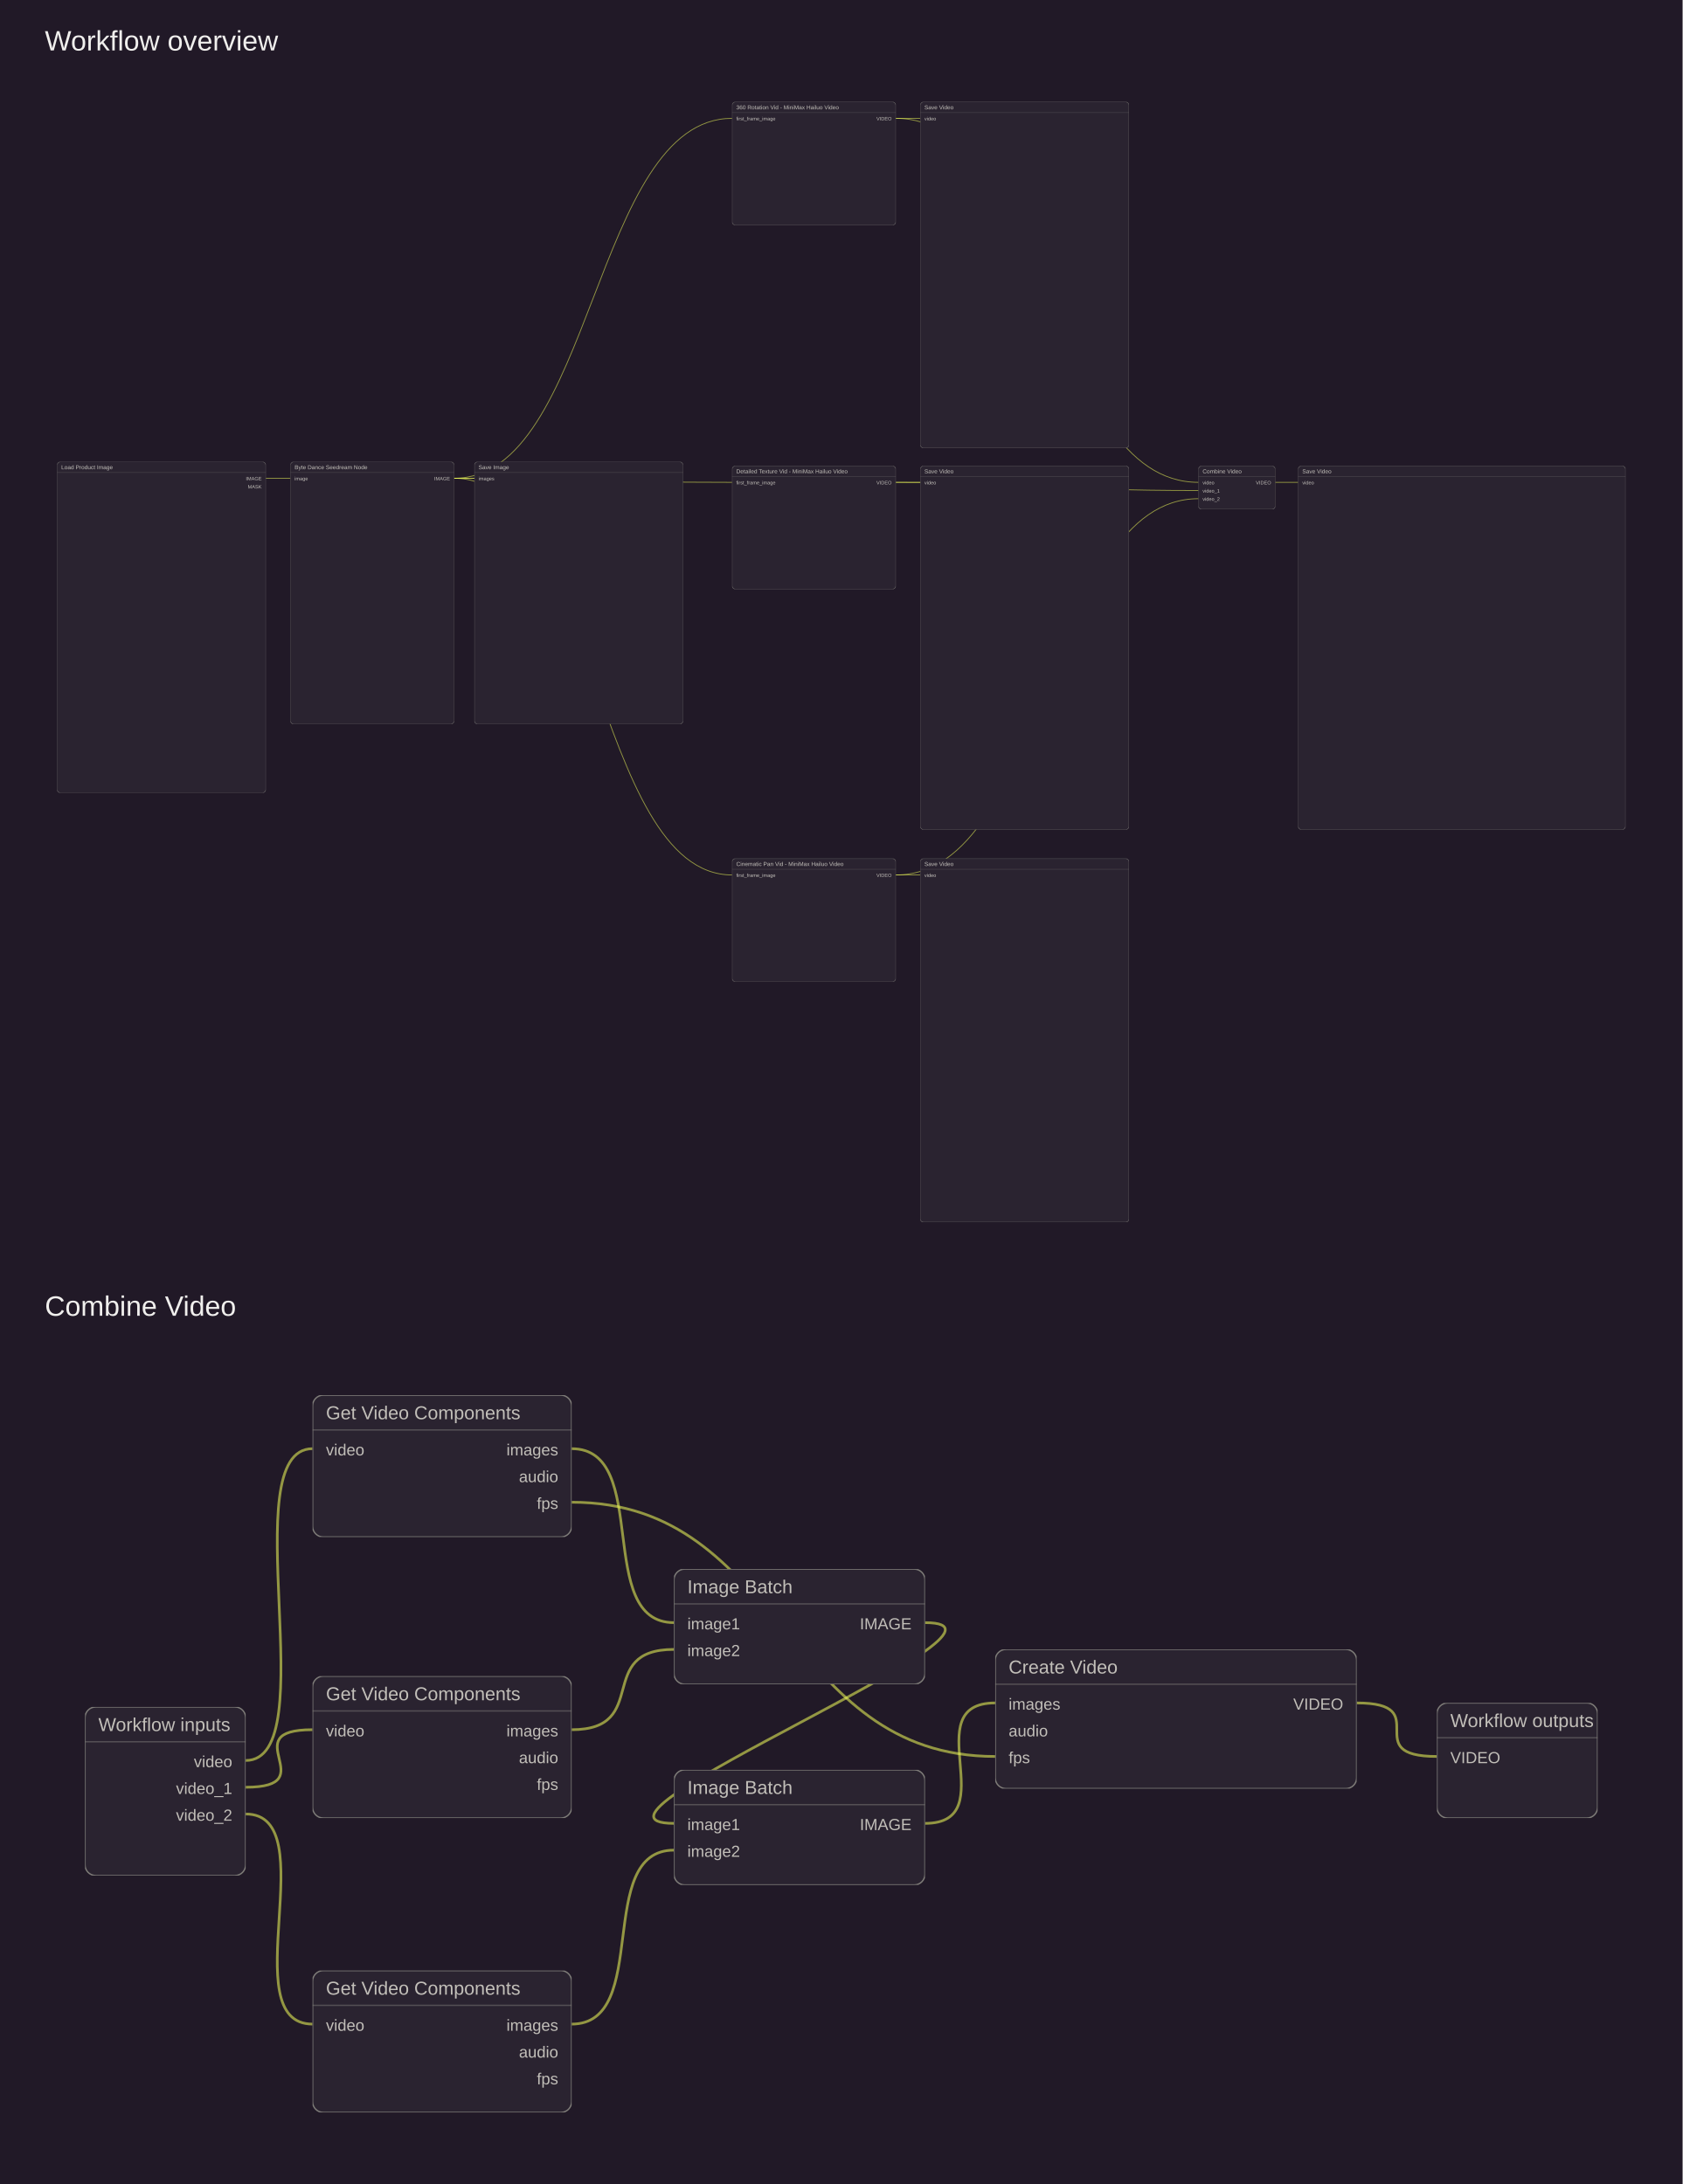
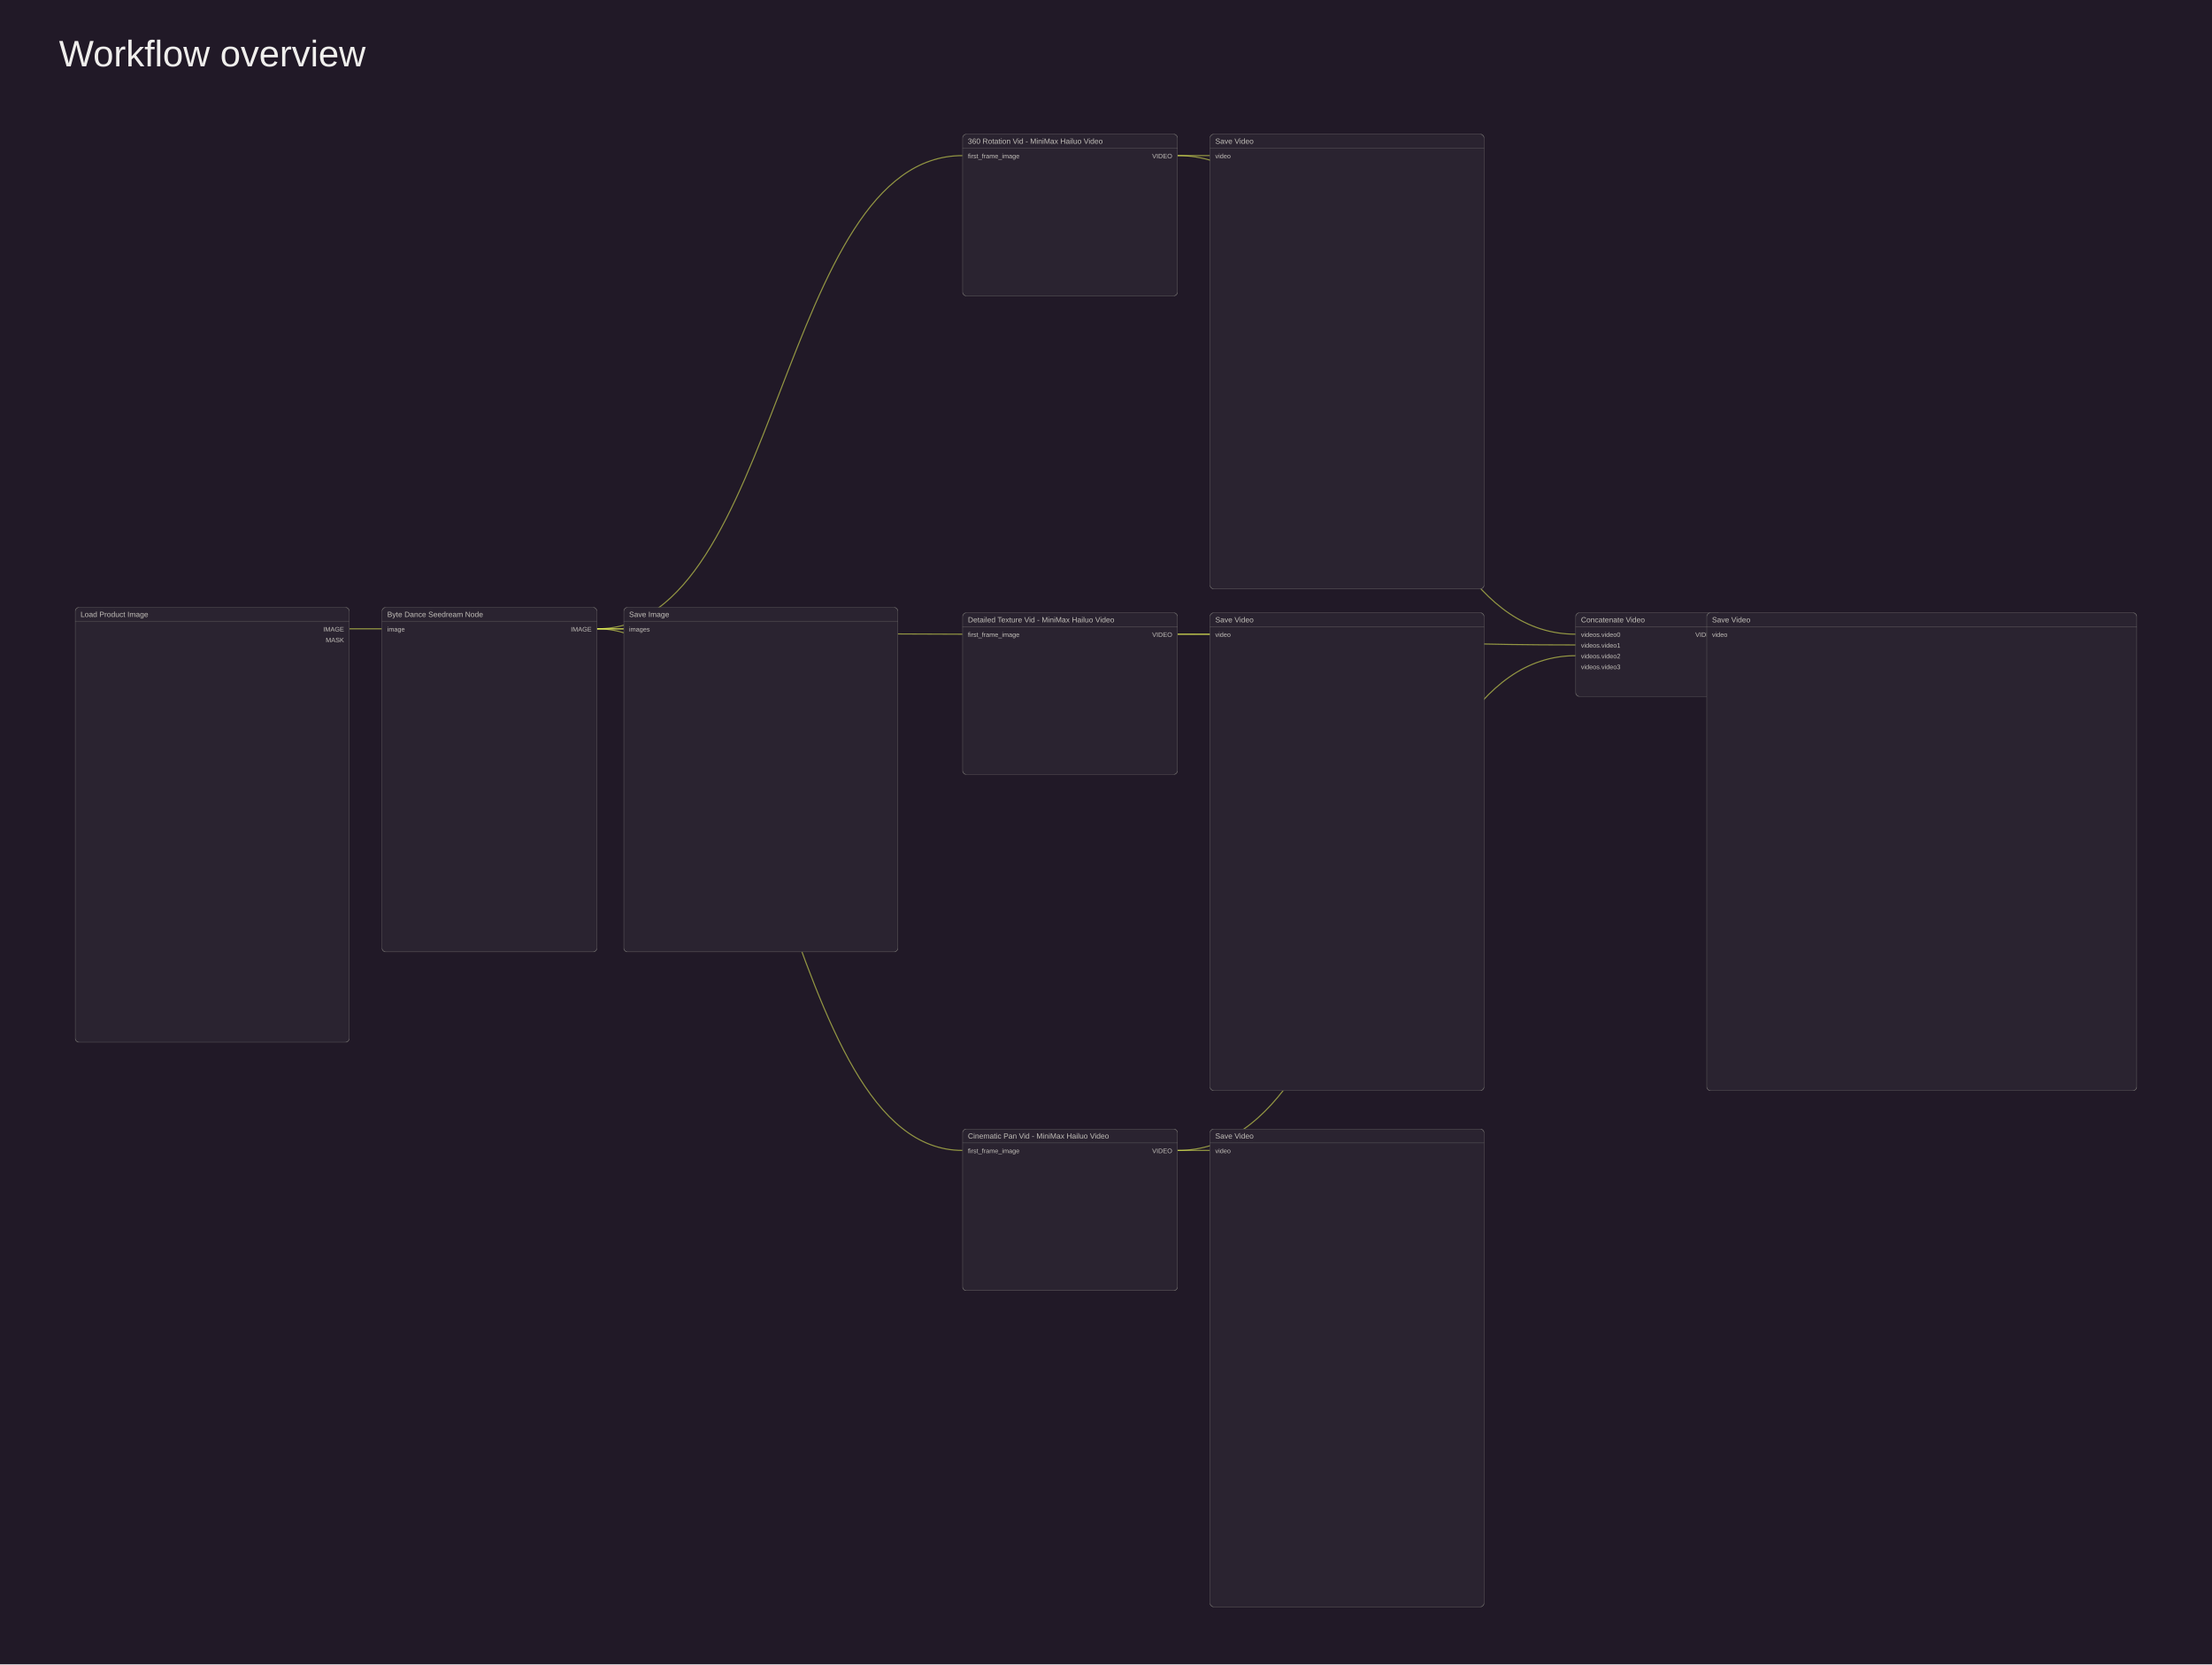
- <svg xmlns="http://www.w3.org/2000/svg" width="1200" height="1558" viewBox="0 0 1200 1558" role="img">
+ <svg xmlns="http://www.w3.org/2000/svg" width="1200" height="903" viewBox="0 0 1200 903" role="img">
  <style>text{font-family:Arial,sans-serif;fill:#c2bfb9}.heading{font-size:20px;fill:#f0efed}.title{font-size:14px}.slot{font-size:12px}.node{fill:#2a2330;stroke:#7e7c78;stroke-width:1}.divider{stroke:#7e7c78;stroke-opacity:.5}.links{fill:none;stroke:#f2ff59;stroke-width:2;stroke-opacity:.55}</style>
  <rect width="100%" height="100%" fill="#211927" />
  <g transform="translate(0 0)">
    <text x="32" y="36" class="heading">Workflow overview</text>
    <g transform="translate(32 64) scale(0.2917558) translate(-1926.333 504.6667)">
      <g class="links">
        <path d="M2926.725 445.333 C2986.725 445.333,2916.333 445.333,2976.333 445.333" />
        <path d="M2466.333 445.333 C2526.333 445.333,2466.725 445.333,2526.725 445.333" />
        <path d="M4006.333 -434.667 C4066.333 -434.667,4006.333 -434.667,4066.333 -434.667" />
        <path d="M2926.725 445.333 C3266.529 445.333,3266.529 -434.667,3606.333 -434.667" />
        <path d="M4006.333 455.333 C4066.333 455.333,4006.333 455.333,4066.333 455.333" />
        <path d="M2926.725 445.333 C3266.529 445.333,3266.529 455.333,3606.333 455.333" />
        <path d="M4006.333 1415.333 C4066.333 1415.333,4006.333 1415.333,4066.333 1415.333" />
        <path d="M2926.725 445.333 C3266.529 445.333,3266.529 1415.333,3606.333 1415.333" />
        <path d="M4006.333 -434.667 C4376.333 -434.667,4376.333 455.333,4746.333 455.333" />
        <path d="M4006.333 455.333 C4376.333 455.333,4376.333 475.333,4746.333 475.333" />
        <path d="M4006.333 1415.333 C4376.333 1415.333,4376.333 495.333,4746.333 495.333" />
-         <path d="M4933.833 455.333 C4993.833 455.333,4930 455.333,4990 455.333" />
+         <path d="M5016.333 455.333 C5076.333 455.333,4930 455.333,4990 455.333" />
      </g>
      <svg x="2526.725" y="405.333" width="400" height="641" overflow="hidden">
        <rect width="100%" height="100%" rx="8" class="node" />
        <path d="M0 26H400" class="divider" />
        <text x="10" y="18" class="title">Byte Dance Seedream Node</text>
        <g transform="translate(0 26)">
          <text x="10" y="19" text-anchor="start" class="slot">image</text>
          <text x="390" y="19" text-anchor="end" class="slot">IMAGE</text>
        </g>
      </svg>
      <svg x="2976.333" y="405.333" width="510" height="641" overflow="hidden">
        <rect width="100%" height="100%" rx="8" class="node" />
        <path d="M0 26H510" class="divider" />
        <text x="10" y="18" class="title">Save Image</text>
        <g transform="translate(0 26)">
          <text x="10" y="19" text-anchor="start" class="slot">images</text>
        </g>
      </svg>
      <svg x="4066.333" y="1375.333" width="510" height="889" overflow="hidden">
        <rect width="100%" height="100%" rx="8" class="node" />
        <path d="M0 26H510" class="divider" />
        <text x="10" y="18" class="title">Save Video</text>
        <g transform="translate(0 26)">
          <text x="10" y="19" text-anchor="start" class="slot">video</text>
        </g>
      </svg>
      <svg x="3606.333" y="415.333" width="400" height="301" overflow="hidden">
        <rect width="100%" height="100%" rx="8" class="node" />
        <path d="M0 26H400" class="divider" />
        <text x="10" y="18" class="title">Detailed Texture Vid - MiniMax Hailuo Video</text>
        <g transform="translate(0 26)">
          <text x="10" y="19" text-anchor="start" class="slot">first_frame_image</text>
          <text x="390" y="19" text-anchor="end" class="slot">VIDEO</text>
        </g>
      </svg>
      <svg x="3606.333" y="1375.333" width="400" height="301" overflow="hidden">
        <rect width="100%" height="100%" rx="8" class="node" />
        <path d="M0 26H400" class="divider" />
        <text x="10" y="18" class="title">Cinematic Pan Vid - MiniMax Hailuo Video</text>
        <g transform="translate(0 26)">
          <text x="10" y="19" text-anchor="start" class="slot">first_frame_image</text>
          <text x="390" y="19" text-anchor="end" class="slot">VIDEO</text>
        </g>
      </svg>
      <svg x="3606.333" y="-474.667" width="400" height="301" overflow="hidden">
        <rect width="100%" height="100%" rx="8" class="node" />
        <path d="M0 26H400" class="divider" />
        <text x="10" y="18" class="title">360 Rotation Vid - MiniMax Hailuo Video</text>
        <g transform="translate(0 26)">
          <text x="10" y="19" text-anchor="start" class="slot">first_frame_image</text>
          <text x="390" y="19" text-anchor="end" class="slot">VIDEO</text>
        </g>
      </svg>
      <svg x="1956.333" y="405.333" width="510" height="808.943" overflow="hidden">
        <rect width="100%" height="100%" rx="8" class="node" />
        <path d="M0 26H510" class="divider" />
        <text x="10" y="18" class="title">Load Product Image</text>
        <g transform="translate(0 26)">
          <text x="500" y="19" text-anchor="end" class="slot">IMAGE</text>
          <text x="500" y="39" text-anchor="end" class="slot">MASK</text>
        </g>
      </svg>
-       <svg x="4746.333" y="415.333" width="187.5" height="106" overflow="hidden">
+       <svg x="4746.333" y="415.333" width="270" height="156" overflow="hidden">
        <rect width="100%" height="100%" rx="8" class="node" />
-         <path d="M0 26H187.5" class="divider" />
-         <text x="10" y="18" class="title">Combine Video</text>
+         <path d="M0 26H270" class="divider" />
+         <text x="10" y="18" class="title">Concatenate Video</text>
        <g transform="translate(0 26)">
-           <text x="10" y="19" text-anchor="start" class="slot">video</text>
-           <text x="10" y="39" text-anchor="start" class="slot">video_1</text>
-           <text x="10" y="59" text-anchor="start" class="slot">video_2</text>
-           <text x="177.5" y="19" text-anchor="end" class="slot">VIDEO</text>
+           <text x="10" y="19" text-anchor="start" class="slot">videos.video0</text>
+           <text x="10" y="39" text-anchor="start" class="slot">videos.video1</text>
+           <text x="10" y="59" text-anchor="start" class="slot">videos.video2</text>
+           <text x="10" y="79" text-anchor="start" class="slot">videos.video3</text>
+           <text x="260" y="19" text-anchor="end" class="slot">VIDEO</text>
        </g>
      </svg>
      <svg x="4066.333" y="415.333" width="510" height="889" overflow="hidden">
        <rect width="100%" height="100%" rx="8" class="node" />
        <path d="M0 26H510" class="divider" />
        <text x="10" y="18" class="title">Save Video</text>
        <g transform="translate(0 26)">
          <text x="10" y="19" text-anchor="start" class="slot">video</text>
        </g>
      </svg>
      <svg x="4066.333" y="-474.667" width="510" height="846" overflow="hidden">
        <rect width="100%" height="100%" rx="8" class="node" />
        <path d="M0 26H510" class="divider" />
        <text x="10" y="18" class="title">Save Video</text>
        <g transform="translate(0 26)">
          <text x="10" y="19" text-anchor="start" class="slot">video</text>
        </g>
      </svg>
      <svg x="4990" y="415.333" width="800" height="889" overflow="hidden">
        <rect width="100%" height="100%" rx="8" class="node" />
        <path d="M0 26H800" class="divider" />
        <text x="10" y="18" class="title">Save Video</text>
        <g transform="translate(0 26)">
          <text x="10" y="19" text-anchor="start" class="slot">video</text>
        </g>
      </svg>
    </g>
  </g>
-   <g transform="translate(0 902.6246)">
-     <text x="32" y="36" class="heading">Combine Video</text>
-     <g transform="translate(32 64) scale(0.9546218) translate(-4080 -254)">
-       <g class="links">
-         <path d="M4473.531 324 C4533.531 324,4490 454,4550 454" />
-         <path d="M4473.531 534 C4533.531 534,4490 474,4550 474" />
-         <path d="M4737.5 454 C4831.25 454,4456.25 604,4550 604" />
-         <path d="M4473.531 754 C4533.531 754,4490 624,4550 624" />
-         <path d="M4230 557 C4290 557,4220 324,4280 324" />
-         <path d="M4230 577 C4290 577,4220 534,4280 534" />
-         <path d="M4230 597 C4290 597,4220 754,4280 754" />
-         <path d="M4737.5 604 C4797.5 604,4730 514,4790 514" />
-         <path d="M4473.531 364 C4631.765 364,4631.765 554,4790 554" />
-         <path d="M5060 514 C5120 514,5060 554,5120 554" />
-       </g>
-       <svg x="4280" y="494" width="193.531" height="106" overflow="hidden">
-         <rect width="100%" height="100%" rx="8" class="node" />
-         <path d="M0 26H193.531" class="divider" />
-         <text x="10" y="18" class="title">Get Video Components</text>
-         <g transform="translate(0 26)">
-           <text x="10" y="19" text-anchor="start" class="slot">video</text>
-           <text x="183.531" y="19" text-anchor="end" class="slot">images</text>
-           <text x="183.531" y="39" text-anchor="end" class="slot">audio</text>
-           <text x="183.531" y="59" text-anchor="end" class="slot">fps</text>
-         </g>
-       </svg>
-       <svg x="4280" y="714" width="193.531" height="106" overflow="hidden">
-         <rect width="100%" height="100%" rx="8" class="node" />
-         <path d="M0 26H193.531" class="divider" />
-         <text x="10" y="18" class="title">Get Video Components</text>
-         <g transform="translate(0 26)">
-           <text x="10" y="19" text-anchor="start" class="slot">video</text>
-           <text x="183.531" y="19" text-anchor="end" class="slot">images</text>
-           <text x="183.531" y="39" text-anchor="end" class="slot">audio</text>
-           <text x="183.531" y="59" text-anchor="end" class="slot">fps</text>
-         </g>
-       </svg>
-       <svg x="4550" y="414" width="187.5" height="86" overflow="hidden">
-         <rect width="100%" height="100%" rx="8" class="node" />
-         <path d="M0 26H187.5" class="divider" />
-         <text x="10" y="18" class="title">Image Batch</text>
-         <g transform="translate(0 26)">
-           <text x="10" y="19" text-anchor="start" class="slot">image1</text>
-           <text x="10" y="39" text-anchor="start" class="slot">image2</text>
-           <text x="177.5" y="19" text-anchor="end" class="slot">IMAGE</text>
-         </g>
-       </svg>
-       <svg x="4550" y="564" width="187.5" height="86" overflow="hidden">
-         <rect width="100%" height="100%" rx="8" class="node" />
-         <path d="M0 26H187.5" class="divider" />
-         <text x="10" y="18" class="title">Image Batch</text>
-         <g transform="translate(0 26)">
-           <text x="10" y="19" text-anchor="start" class="slot">image1</text>
-           <text x="10" y="39" text-anchor="start" class="slot">image2</text>
-           <text x="177.5" y="19" text-anchor="end" class="slot">IMAGE</text>
-         </g>
-       </svg>
-       <svg x="4280" y="284" width="193.531" height="106" overflow="hidden">
-         <rect width="100%" height="100%" rx="8" class="node" />
-         <path d="M0 26H193.531" class="divider" />
-         <text x="10" y="18" class="title">Get Video Components</text>
-         <g transform="translate(0 26)">
-           <text x="10" y="19" text-anchor="start" class="slot">video</text>
-           <text x="183.531" y="19" text-anchor="end" class="slot">images</text>
-           <text x="183.531" y="39" text-anchor="end" class="slot">audio</text>
-           <text x="183.531" y="59" text-anchor="end" class="slot">fps</text>
-         </g>
-       </svg>
-       <svg x="4790" y="474" width="270" height="104" overflow="hidden">
-         <rect width="100%" height="100%" rx="8" class="node" />
-         <path d="M0 26H270" class="divider" />
-         <text x="10" y="18" class="title">Create Video</text>
-         <g transform="translate(0 26)">
-           <text x="10" y="19" text-anchor="start" class="slot">images</text>
-           <text x="10" y="39" text-anchor="start" class="slot">audio</text>
-           <text x="10" y="59" text-anchor="start" class="slot">fps</text>
-           <text x="260" y="19" text-anchor="end" class="slot">VIDEO</text>
-         </g>
-       </svg>
-       <svg x="4110" y="517" width="120" height="126" overflow="hidden">
-         <rect width="100%" height="100%" rx="8" class="node" />
-         <path d="M0 26H120" class="divider" />
-         <text x="10" y="18" class="title">Workflow inputs</text>
-         <g transform="translate(0 26)">
-           <text x="110" y="19" text-anchor="end" class="slot">video</text>
-           <text x="110" y="39" text-anchor="end" class="slot">video_1</text>
-           <text x="110" y="59" text-anchor="end" class="slot">video_2</text>
-         </g>
-       </svg>
-       <svg x="5120" y="514" width="120" height="86" overflow="hidden">
-         <rect width="100%" height="100%" rx="8" class="node" />
-         <path d="M0 26H120" class="divider" />
-         <text x="10" y="18" class="title">Workflow outputs</text>
-         <g transform="translate(0 26)">
-           <text x="10" y="19" text-anchor="start" class="slot">VIDEO</text>
-         </g>
-       </svg>
-     </g>
-   </g>
</svg>
